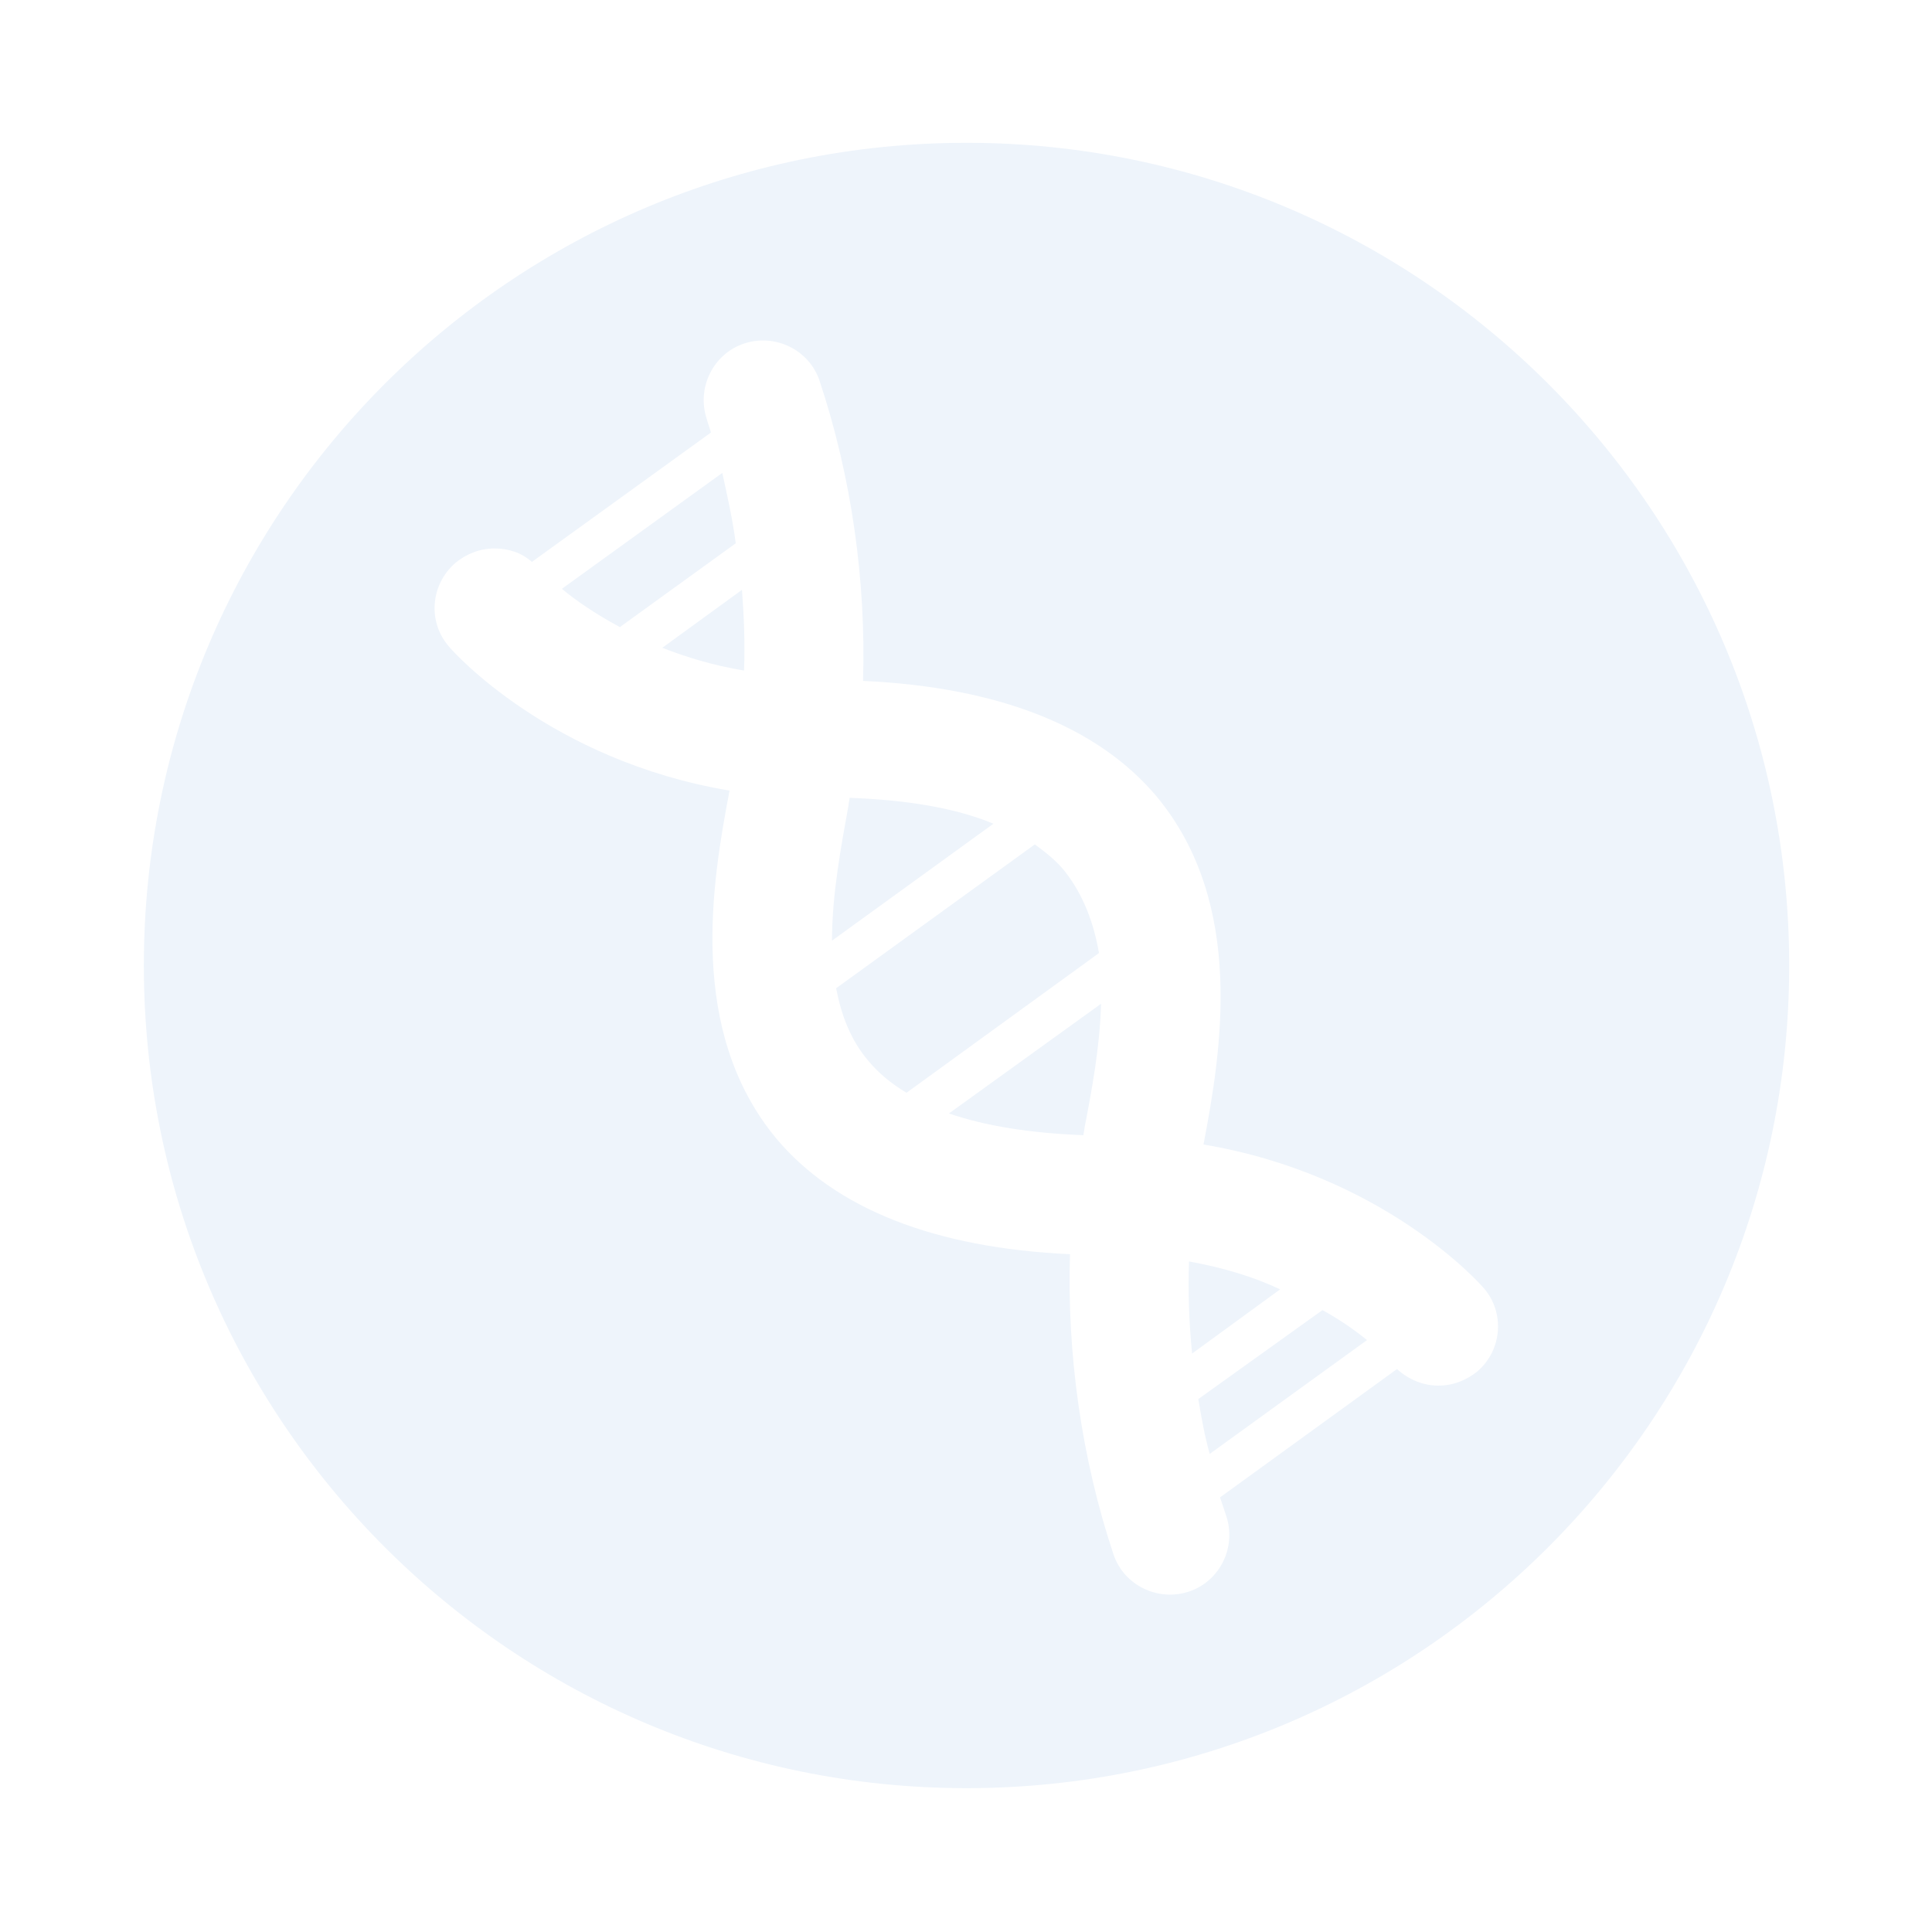
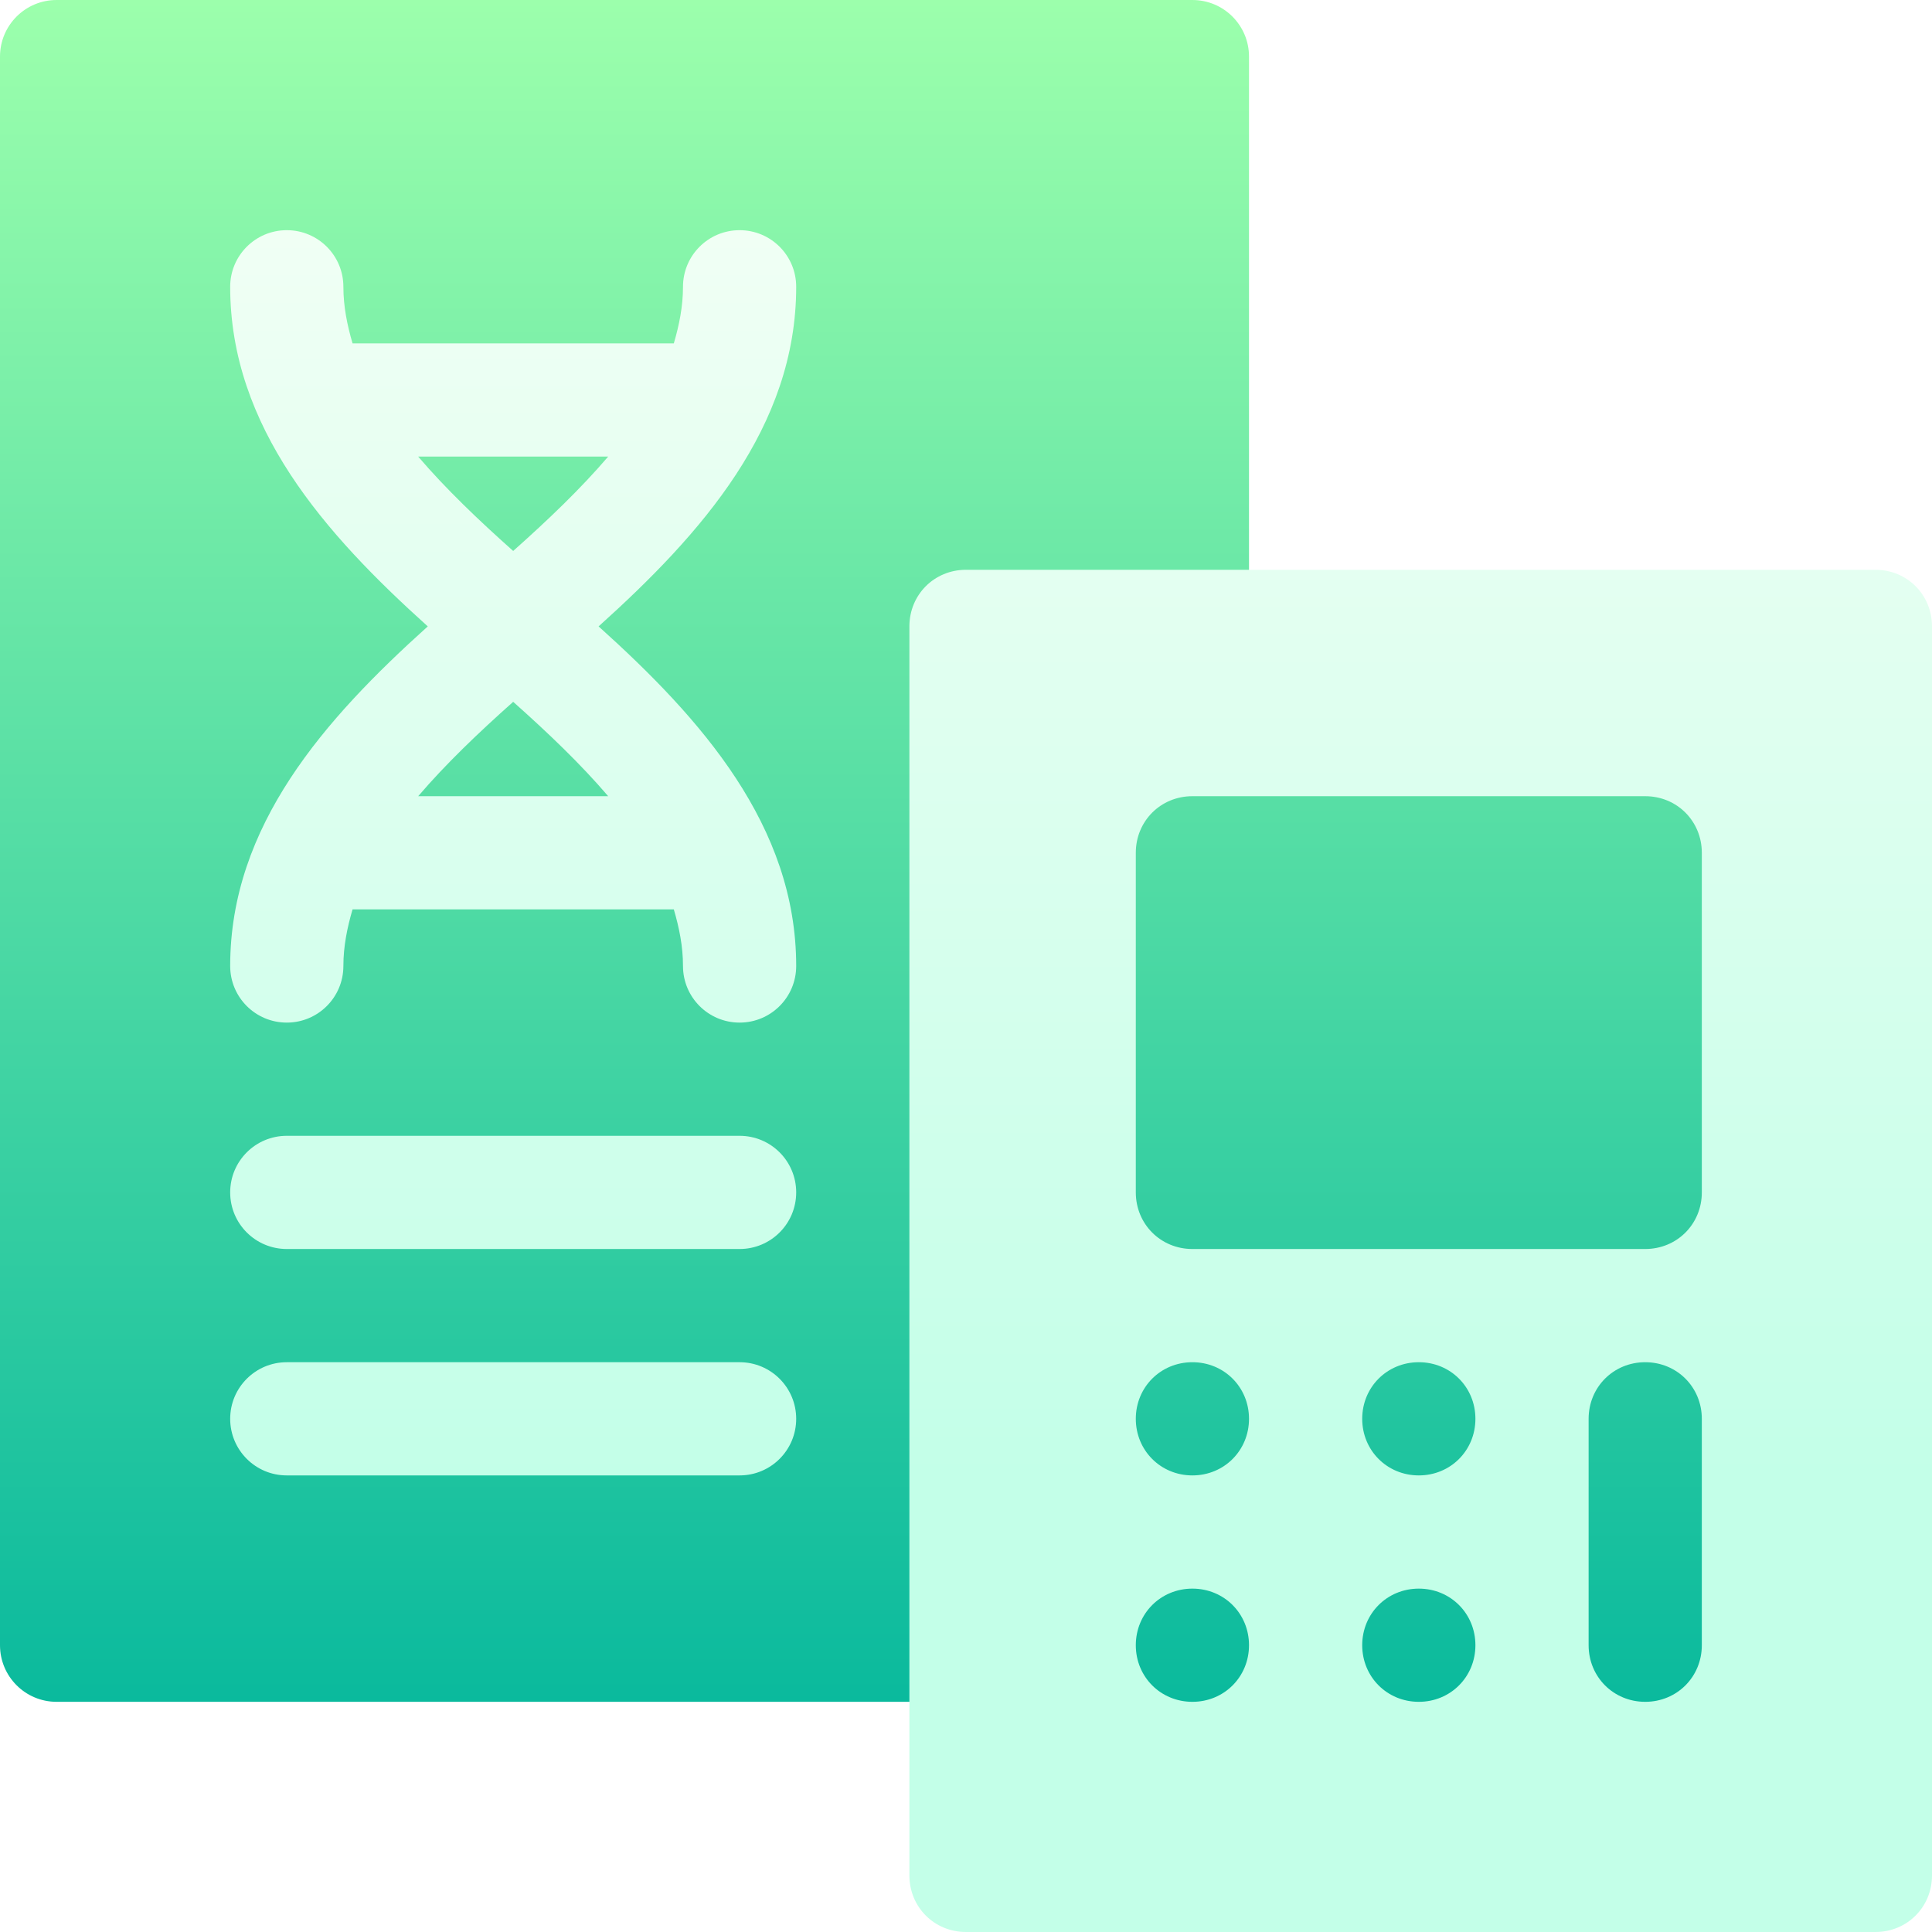
- <svg xmlns="http://www.w3.org/2000/svg" version="1.1" id="Layer_4_copy" x="0px" y="0px" viewBox="0 0 186.7 186.7" enable-background="new 0 0 186.7 186.7" xml:space="preserve">
+ <svg xmlns="http://www.w3.org/2000/svg" id="Capa_1" enable-background="new 0 0 512 512" height="512" viewBox="0 0 512 512" width="512">
+   <linearGradient id="SVGID_1_" gradientUnits="userSpaceOnUse" x1="241" x2="241" y1="482" y2="0">
+     <stop offset="0" stop-color="#00b59c" />
+     <stop offset="1" stop-color="#9cffac" />
+   </linearGradient>
+   <linearGradient id="SVGID_2_" gradientUnits="userSpaceOnUse" x1="286.5" x2="286.5" y1="391.733" y2="61">
+     <stop offset="0" stop-color="#c3ffe8" />
+     <stop offset=".997" stop-color="#f0fff4" />
+   </linearGradient>
  <g>
-     <rect x="0" y="0" fill="none" width="186.7" height="186.7" />
    <g>
-       <path fill="#EEF4FB" d="M104.7,109.7c0-0.2,0.1-0.5,0.1-0.7c0.7-3.6,1.5-7.9,1.6-12l-14.7,10.6C95.2,108.8,99.5,109.5,104.7,109.7    z" />
-       <path fill="#EEF4FB" d="M69.8,45.7L54.3,56.9c1.3,1.1,3.2,2.4,5.6,3.7l11.2-8.1C70.8,50.2,70.3,48,69.8,45.7z" />
-       <path fill="#EEF4FB" d="M102.9,84.2c-0.8-1-1.8-1.8-2.9-2.6L80.8,95.5c0.5,2.6,1.4,5,3.1,7c1,1.2,2.2,2.2,3.7,3.1l18.6-13.5    C105.7,89.2,104.7,86.5,102.9,84.2z" />
-       <path fill="#EEF4FB" d="M64,62.6c2.3,0.9,4.9,1.7,7.9,2.2c0.1-2.6,0-5.2-0.2-7.8L64,62.6z" />
-       <path fill="#EEF4FB" d="M82.1,77.1c0,0.2-0.1,0.5-0.1,0.7c-0.7,3.9-1.6,8.6-1.6,13.1L96,79.6C92.4,78.1,87.7,77.3,82.1,77.1z" />
-       <path fill="#EEF4FB" d="M93.4,13.8c-43.9,0-79.5,35.6-79.5,79.5c0,43.9,35.6,79.5,79.5,79.5c43.9,0,79.5-35.6,79.5-79.5    C172.9,49.4,137.3,13.8,93.4,13.8z M142.8,132.5c-1.1,0.9-2.4,1.4-3.8,1.4c-1.5,0-2.9-0.6-4-1.6l-17.1,12.4    c0.2,0.6,0.4,1.2,0.6,1.8c1,3-0.6,6.3-3.6,7.3c-3,1-6.3-0.6-7.3-3.6c-3.1-9.3-4.5-19.4-4.2-29c-13.1-0.6-22.7-4.4-28.4-11.2    c-8.6-10.4-6.2-24.7-4.5-33.6c-17.3-2.9-26.7-13.4-27.1-13.9c-2.1-2.4-1.8-6,0.6-8.1c1.1-0.9,2.4-1.4,3.8-1.4    c1.3,0,2.6,0.4,3.6,1.3l17.3-12.5c-0.1-0.4-0.3-0.9-0.4-1.3c-1-3,0.6-6.3,3.6-7.3c3-1,6.3,0.6,7.3,3.6c3.1,9.3,4.5,19.4,4.2,29    c13.1,0.6,22.7,4.4,28.4,11.2c8.6,10.4,6.2,24.7,4.5,33.6c17.3,2.9,26.7,13.4,27.1,13.9C145.4,126.8,145.2,130.4,142.8,132.5z" />
-       <path fill="#EEF4FB" d="M114.9,121.9c-0.1,2.9,0,5.9,0.3,8.9l8.5-6.2C121.2,123.4,118.2,122.5,114.9,121.9z" />
-       <path fill="#EEF4FB" d="M115.8,135.2c0.3,1.8,0.6,3.5,1.1,5.3l15.2-11c-1.1-0.9-2.5-1.9-4.3-2.9L115.8,135.2z" />
+       <g>
+         <path d="m316 181c8.291 0 15-6.709 15-15v-151c0-8.291-6.709-15-15-15h-301c-8.291 0-15 6.709-15 15v421c0 8.291 6.709 15 15 15h241c8.291 0 15-6.709 15-15v46h211v-301z" fill="url(#SVGID_1_)" />
+       </g>
+     </g>
+     <g>
+       <g>
+         <path d="m497 151h-241c-8.401 0-15 6.599-15 15v331c0 8.399 6.599 15 15 15h241c8.401 0 15-6.601 15-15v-331c0-8.401-6.599-15-15-15zm-181 300c-8.401 0-15-6.601-15-15 0-8.401 6.599-15 15-15s15 6.599 15 15c0 8.399-6.599 15-15 15zm0-60c-8.401 0-15-6.601-15-15 0-8.401 6.599-15 15-15s15 6.599 15 15c0 8.399-6.599 15-15 15zm60 60c-8.401 0-15-6.601-15-15 0-8.401 6.599-15 15-15s15 6.599 15 15c0 8.399-6.599 15-15 15zm0-60c-8.401 0-15-6.601-15-15 0-8.401 6.599-15 15-15s15 6.599 15 15c0 8.399-6.599 15-15 15zm75 45c0 8.399-6.599 15-15 15s-15-6.601-15-15v-60c0-8.401 6.599-15 15-15s15 6.599 15 15zm0-120c0 8.399-6.599 15-15 15h-120c-8.401 0-15-6.601-15-15v-90c0-8.401 6.599-15 15-15h120c8.401 0 15 6.599 15 15zm-255-15h-120c-8.291 0-15 6.709-15 15s6.709 15 15 15h120c8.291 0 15-6.709 15-15s-6.709-15-15-15zm0 60h-120c-8.291 0-15 6.709-15 15s6.709 15 15 15h120c8.291 0 15-6.709 15-15s-6.709-15-15-15zm15-285c0-8.291-6.709-15-15-15s-15 6.709-15 15c0 5.219-1.011 10.162-2.43 15h-85.14c-1.419-4.838-2.43-9.781-2.43-15 0-8.291-6.709-15-15-15s-15 6.709-15 15c0 37.181 25.149 65.511 52.365 90-27.28 24.547-52.365 52.804-52.365 90 0 8.291 6.709 15 15 15s15-6.709 15-15c0-5.219 1.011-10.162 2.43-15h85.14c1.419 4.838 2.43 9.781 2.43 15 0 8.291 6.709 15 15 15s15-6.709 15-15c0-37.181-25.149-65.511-52.365-90 27.28-24.547 52.365-52.804 52.365-90zm-49.825 135h-50.35c7.28-8.513 15.906-16.758 25.175-25.01 9.269 8.252 17.895 16.497 25.175 25.01zm-25.175-64.99c-9.269-8.253-17.895-16.498-25.175-25.01h50.35c-7.28 8.513-15.906 16.758-25.175 25.01z" fill="url(#SVGID_2_)" />
+       </g>
    </g>
  </g>
</svg>
